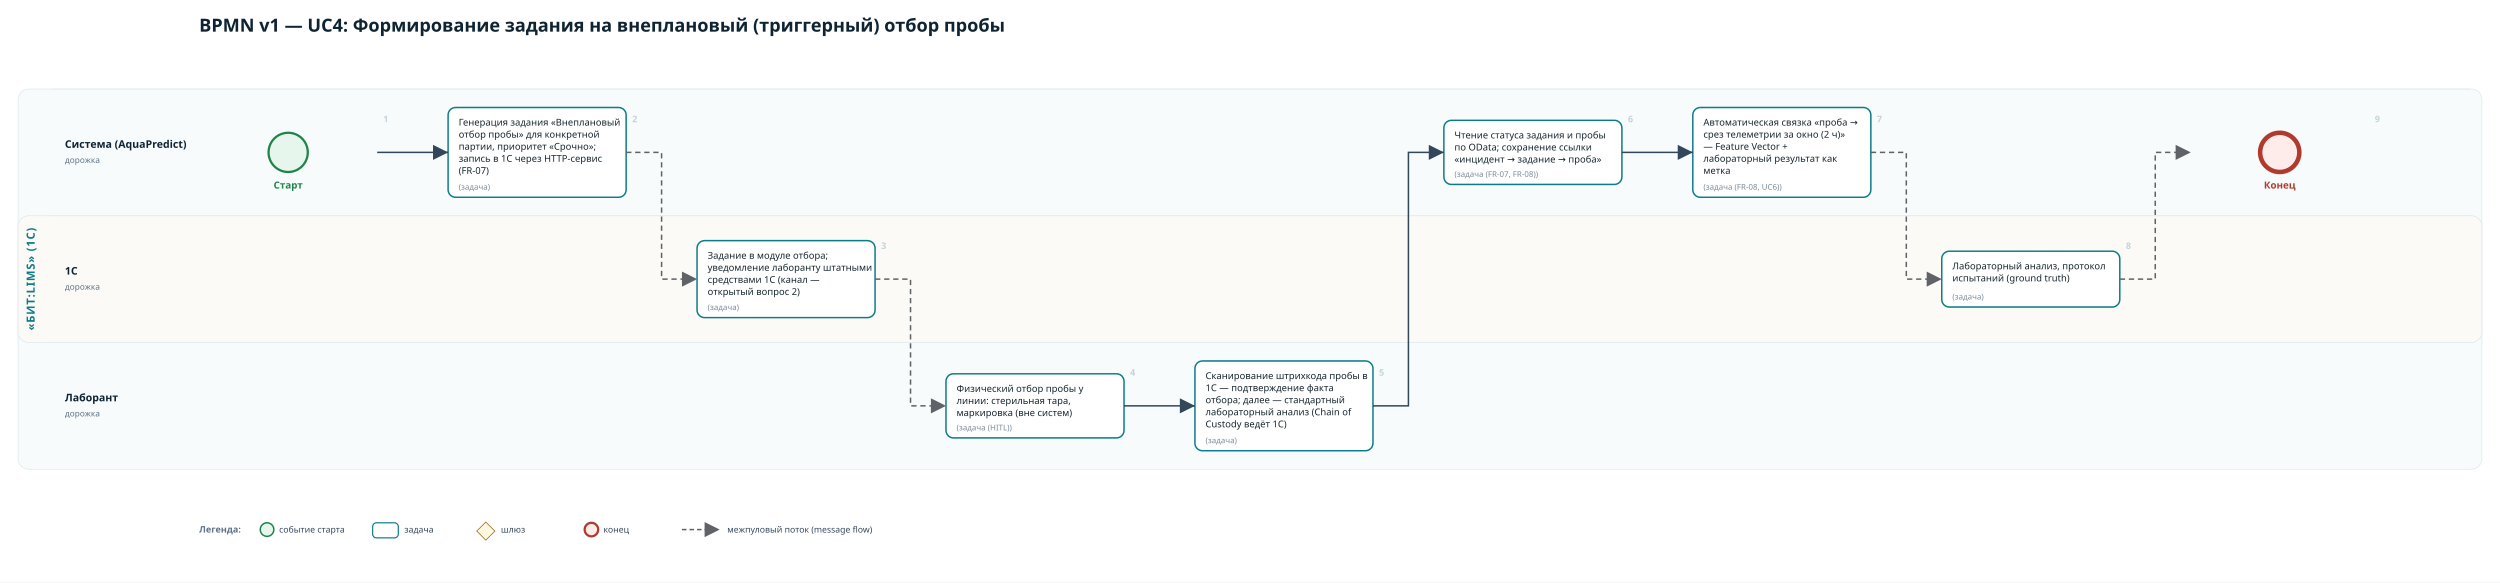
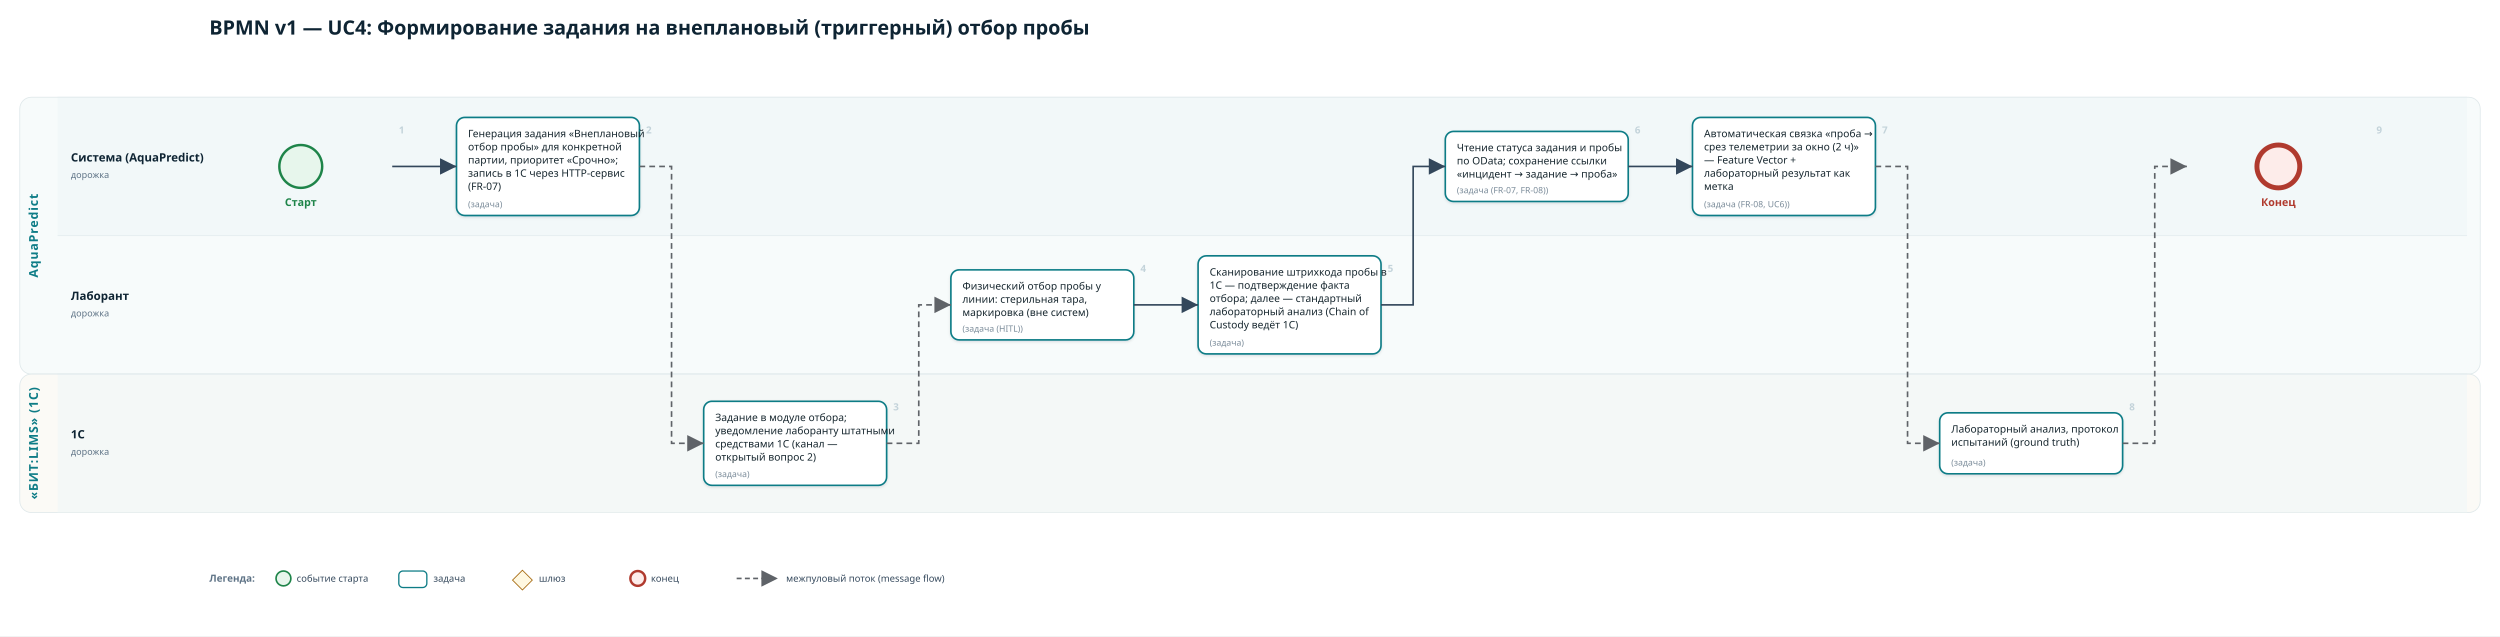
- <svg xmlns="http://www.w3.org/2000/svg" viewBox="0 0 3314 772" width="3314" height="772" font-family="Manrope, Segoe UI, system-ui, sans-serif">
+ <svg xmlns="http://www.w3.org/2000/svg" viewBox="0 0 3034 772" width="3034" height="772" font-family="Manrope, Segoe UI, system-ui, sans-serif">
  <defs>
    <marker id="arr" markerWidth="12" markerHeight="12" refX="10" refY="5" orient="auto">
      <path d="M0,0 L10,5 L0,10 z" fill="#33475b" />
    </marker>
    <marker id="arrm" markerWidth="12" markerHeight="12" refX="10" refY="5" orient="auto">
      <path d="M0,0 L10,5 L0,10 z" fill="#5f6368" />
    </marker>
+     <filter id="sh" x="-12%" y="-12%" width="130%" height="130%">
+       <feDropShadow dx="0" dy="1.5" stdDeviation="2" flood-color="#0e2433" flood-opacity="0.12" />
+     </filter>
  </defs>
-   <rect x="0" y="0" width="3314" height="772" fill="#ffffff" />
-   <text x="264" y="42" font-family="Unbounded, Manrope, sans-serif" font-size="24" font-weight="700" fill="#0e2433">BPMN v1 — UC4: Формирование задания на внеплановый (триггерный) отбор пробы</text>
-   <rect x="24" y="118" width="3266" height="504" rx="14" fill="#f7fbfb" stroke="#dfe8ea" />
-   <text transform="translate(46,370.0) rotate(-90)" text-anchor="middle" font-family="Unbounded, Manrope, sans-serif" font-size="15" font-weight="700" fill="#0e7c86" letter-spacing="1">AquaPredict</text>
-   <rect x="24" y="286" width="3266" height="168" rx="14" fill="#fbfaf6" stroke="#dfe8ea" />
-   <text transform="translate(46,370.0) rotate(-90)" text-anchor="middle" font-family="Unbounded, Manrope, sans-serif" font-size="15" font-weight="700" fill="#0e7c86" letter-spacing="1">«БИТ:LIMS» (1С)</text>
-   <line x1="70" y1="118" x2="3274" y2="118" stroke="#e3ecee" />
+   <rect x="0" y="0" width="3034" height="772" fill="#ffffff" />
+   <text x="254" y="42" font-family="Unbounded, Manrope, sans-serif" font-size="24" font-weight="700" fill="#0e2433">BPMN v1 — UC4: Формирование задания на внеплановый (триггерный) отбор пробы</text>
+   <rect x="24" y="118" width="2986" height="336" rx="14" fill="#f7fbfb" stroke="#dfe8ea" />
+   <text transform="translate(46,286.0) rotate(-90)" text-anchor="middle" font-family="Unbounded, Manrope, sans-serif" font-size="15" font-weight="700" fill="#0e7c86" letter-spacing="1">AquaPredict</text>
+   <rect x="24" y="454" width="2986" height="168" rx="14" fill="#fbfaf6" stroke="#dfe8ea" />
+   <text transform="translate(46,538.0) rotate(-90)" text-anchor="middle" font-family="Unbounded, Manrope, sans-serif" font-size="15" font-weight="700" fill="#0e7c86" letter-spacing="1">«БИТ:LIMS» (1С)</text>
+   <rect x="70" y="118" width="2924" height="168" fill="#eef6f7" opacity="0.55" />
+   <line x1="70" y1="118" x2="2994" y2="118" stroke="#e3ecee" />
  <text x="86" y="196.0" font-size="14" font-weight="700" fill="#0e2433">Система (AquaPredict)</text>
  <text x="86" y="216.0" font-size="11" fill="#5d7285">дорожка</text>
-   <line x1="70" y1="286" x2="3274" y2="286" stroke="#e3ecee" />
-   <text x="86" y="364.0" font-size="14" font-weight="700" fill="#0e2433">1С</text>
+   <line x1="70" y1="286" x2="2994" y2="286" stroke="#e3ecee" />
+   <text x="86" y="364.0" font-size="14" font-weight="700" fill="#0e2433">Лаборант</text>
  <text x="86" y="384.0" font-size="11" fill="#5d7285">дорожка</text>
-   <line x1="70" y1="454" x2="3274" y2="454" stroke="#e3ecee" />
-   <text x="86" y="532.0" font-size="14" font-weight="700" fill="#0e2433">Лаборант</text>
+   <rect x="70" y="454" width="2924" height="168" fill="#eef6f7" opacity="0.55" />
+   <line x1="70" y1="454" x2="2994" y2="454" stroke="#e3ecee" />
+   <text x="86" y="532.0" font-size="14" font-weight="700" fill="#0e2433">1С</text>
  <text x="86" y="552.0" font-size="11" fill="#5d7285">дорожка</text>
-   <circle cx="382.0" cy="202.0" r="26" fill="#e7f6ec" stroke="#1e8449" stroke-width="3" />
-   <text x="382.0" y="250.0" text-anchor="middle" font-size="13" font-weight="700" fill="#1e8449">Старт</text>
-   <text x="508" y="162.0" font-size="12" font-weight="800" fill="#c3d3da">1</text>
-   <rect x="594" y="142.5" width="236" height="119" rx="10" fill="#ffffff" stroke="#0e7c86" stroke-width="2" />
-   <text x="608" y="166.5" font-size="12.5" fill="#16262e">Генерация задания «Внеплановый</text>
-   <text x="608" y="182.5" font-size="12.5" fill="#16262e">отбор пробы» для конкретной</text>
-   <text x="608" y="198.5" font-size="12.5" fill="#16262e">партии, приоритет «Срочно»;</text>
-   <text x="608" y="214.5" font-size="12.5" fill="#16262e">запись в 1С через HTTP-сервис</text>
-   <text x="608" y="230.5" font-size="12.5" fill="#16262e">(FR-07)</text>
-   <text x="608" y="251.5" font-size="10.5" fill="#7a8b99">(задача)</text>
-   <text x="838" y="162.0" font-size="12" font-weight="800" fill="#c3d3da">2</text>
-   <rect x="924" y="319.0" width="236" height="102" rx="10" fill="#ffffff" stroke="#0e7c86" stroke-width="2" />
-   <text x="938" y="343.0" font-size="12.5" fill="#16262e">Задание в модуле отбора;</text>
-   <text x="938" y="359.0" font-size="12.5" fill="#16262e">уведомление лаборанту штатными</text>
-   <text x="938" y="375.0" font-size="12.5" fill="#16262e">средствами 1С (канал —</text>
-   <text x="938" y="391.0" font-size="12.5" fill="#16262e">открытый вопрос 2)</text>
-   <text x="938" y="411.0" font-size="10.5" fill="#7a8b99">(задача)</text>
-   <text x="1168" y="330.0" font-size="12" font-weight="800" fill="#c3d3da">3</text>
-   <rect x="1254" y="495.5" width="236" height="85" rx="10" fill="#ffffff" stroke="#0e7c86" stroke-width="2" />
-   <text x="1268" y="519.5" font-size="12.5" fill="#16262e">Физический отбор пробы у</text>
-   <text x="1268" y="535.5" font-size="12.5" fill="#16262e">линии: стерильная тара,</text>
-   <text x="1268" y="551.5" font-size="12.5" fill="#16262e">маркировка (вне систем)</text>
-   <text x="1268" y="570.5" font-size="10.5" fill="#7a8b99">(задача (HITL))</text>
-   <text x="1498" y="498.0" font-size="12" font-weight="800" fill="#c3d3da">4</text>
-   <rect x="1584" y="478.5" width="236" height="119" rx="10" fill="#ffffff" stroke="#0e7c86" stroke-width="2" />
-   <text x="1598" y="502.5" font-size="12.5" fill="#16262e">Сканирование штрихкода пробы в</text>
-   <text x="1598" y="518.5" font-size="12.5" fill="#16262e">1С — подтверждение факта</text>
-   <text x="1598" y="534.5" font-size="12.5" fill="#16262e">отбора; далее — стандартный</text>
-   <text x="1598" y="550.5" font-size="12.5" fill="#16262e">лабораторный анализ (Chain of</text>
-   <text x="1598" y="566.5" font-size="12.5" fill="#16262e">Custody ведёт 1С)</text>
-   <text x="1598" y="587.5" font-size="10.5" fill="#7a8b99">(задача)</text>
-   <text x="1828" y="498.0" font-size="12" font-weight="800" fill="#c3d3da">5</text>
-   <rect x="1914" y="159.5" width="236" height="85" rx="10" fill="#ffffff" stroke="#0e7c86" stroke-width="2" />
-   <text x="1928" y="183.5" font-size="12.5" fill="#16262e">Чтение статуса задания и пробы</text>
-   <text x="1928" y="199.5" font-size="12.5" fill="#16262e">по OData; сохранение ссылки</text>
-   <text x="1928" y="215.5" font-size="12.5" fill="#16262e">«инцидент → задание → проба»</text>
-   <text x="1928" y="234.5" font-size="10.5" fill="#7a8b99">(задача (FR-07, FR-08))</text>
-   <text x="2158" y="162.0" font-size="12" font-weight="800" fill="#c3d3da">6</text>
-   <rect x="2244" y="142.5" width="236" height="119" rx="10" fill="#ffffff" stroke="#0e7c86" stroke-width="2" />
-   <text x="2258" y="166.5" font-size="12.5" fill="#16262e">Автоматическая связка «проба →</text>
-   <text x="2258" y="182.5" font-size="12.5" fill="#16262e">срез телеметрии за окно (2 ч)»</text>
-   <text x="2258" y="198.5" font-size="12.5" fill="#16262e">— Feature Vector +</text>
-   <text x="2258" y="214.5" font-size="12.5" fill="#16262e">лабораторный результат как</text>
-   <text x="2258" y="230.5" font-size="12.5" fill="#16262e">метка</text>
-   <text x="2258" y="251.5" font-size="10.5" fill="#7a8b99">(задача (FR-08, UC6))</text>
-   <text x="2488" y="162.0" font-size="12" font-weight="800" fill="#c3d3da">7</text>
-   <rect x="2574" y="333.0" width="236" height="74" rx="10" fill="#ffffff" stroke="#0e7c86" stroke-width="2" />
-   <text x="2588" y="357.0" font-size="12.5" fill="#16262e">Лабораторный анализ, протокол</text>
-   <text x="2588" y="373.0" font-size="12.5" fill="#16262e">испытаний (ground truth)</text>
-   <text x="2588" y="397.0" font-size="10.5" fill="#7a8b99">(задача)</text>
-   <text x="2818" y="330.0" font-size="12" font-weight="800" fill="#c3d3da">8</text>
-   <circle cx="3022.0" cy="202.0" r="26" fill="#fdecea" stroke="#b03a2e" stroke-width="6" />
-   <text x="3022.0" y="250.0" text-anchor="middle" font-size="13" font-weight="700" fill="#b03a2e">Конец</text>
-   <text x="3148" y="162.0" font-size="12" font-weight="800" fill="#c3d3da">9</text>
-   <path d="M500 202.0 H547.0 V202.0 H594" fill="none" stroke="#33475b" stroke-width="2" marker-end="url(#arr)" />
-   <path d="M830 202.0 H877.0 V370.0 H924" fill="none" stroke="#5f6368" stroke-width="2" stroke-dasharray="7 5" marker-end="url(#arrm)" />
-   <path d="M1160 370.0 H1207.0 V538.0 H1254" fill="none" stroke="#5f6368" stroke-width="2" stroke-dasharray="7 5" marker-end="url(#arrm)" />
-   <path d="M1490 538.0 H1537.0 V538.0 H1584" fill="none" stroke="#33475b" stroke-width="2" marker-end="url(#arr)" />
-   <path d="M1820 538.0 H1867.0 V202.0 H1914" fill="none" stroke="#33475b" stroke-width="2" marker-end="url(#arr)" />
-   <path d="M2150 202.0 H2197.0 V202.0 H2244" fill="none" stroke="#33475b" stroke-width="2" marker-end="url(#arr)" />
-   <path d="M2480 202.0 H2527.0 V370.0 H2574" fill="none" stroke="#5f6368" stroke-width="2" stroke-dasharray="7 5" marker-end="url(#arrm)" />
-   <path d="M2810 370.0 H2857.0 V202.0 H2904" fill="none" stroke="#5f6368" stroke-width="2" stroke-dasharray="7 5" marker-end="url(#arrm)" />
-   <text x="264" y="706" font-size="12" font-weight="700" fill="#5d7285">Легенда:</text>
-   <circle cx="354" cy="702" r="9" fill="#e7f6ec" stroke="#1e8449" stroke-width="2" />
-   <text x="370" y="706" font-size="11.5" fill="#33475b">событие старта</text>
-   <rect x="494" y="693" width="34" height="20" rx="5" fill="#ffffff" stroke="#0e7c86" stroke-width="1.6" />
-   <text x="536" y="706" font-size="11.5" fill="#33475b">задача</text>
-   <path d="M644 692 l12 12 l-12 12 l-12 -12 z" fill="#fff8e1" stroke="#a3660a" />
-   <text x="664" y="706" font-size="11.5" fill="#33475b">шлюз</text>
-   <circle cx="784" cy="702" r="9" fill="#fdecea" stroke="#b03a2e" stroke-width="3" />
-   <text x="800" y="706" font-size="11.5" fill="#33475b">конец</text>
-   <line x1="904" y1="702" x2="954" y2="702" stroke="#5f6368" stroke-width="2" stroke-dasharray="6 4" marker-end="url(#arrm)" />
-   <text x="964" y="706" font-size="11.5" fill="#33475b">межпуловый поток (message flow)</text>
+   <circle cx="365.0" cy="202.0" r="26" fill="#e7f6ec" stroke="#1e8449" stroke-width="3" />
+   <text x="365.0" y="250.0" text-anchor="middle" font-size="13" font-weight="700" fill="#1e8449">Старт</text>
+   <text x="484" y="162.0" font-size="12" font-weight="800" fill="#c3d3da">1</text>
+   <rect x="554" y="142.5" width="222" height="119" rx="10" fill="#ffffff" stroke="#0e7c86" stroke-width="2" filter="url(#sh)" />
+   <text x="568" y="166.5" font-size="12.5" fill="#16262e">Генерация задания «Внеплановый</text>
+   <text x="568" y="182.5" font-size="12.5" fill="#16262e">отбор пробы» для конкретной</text>
+   <text x="568" y="198.5" font-size="12.5" fill="#16262e">партии, приоритет «Срочно»;</text>
+   <text x="568" y="214.5" font-size="12.5" fill="#16262e">запись в 1С через HTTP-сервис</text>
+   <text x="568" y="230.5" font-size="12.5" fill="#16262e">(FR-07)</text>
+   <text x="568" y="251.5" font-size="10.5" fill="#7a8b99">(задача)</text>
+   <text x="784" y="162.0" font-size="12" font-weight="800" fill="#c3d3da">2</text>
+   <rect x="854" y="487.0" width="222" height="102" rx="10" fill="#ffffff" stroke="#0e7c86" stroke-width="2" filter="url(#sh)" />
+   <text x="868" y="511.0" font-size="12.5" fill="#16262e">Задание в модуле отбора;</text>
+   <text x="868" y="527.0" font-size="12.5" fill="#16262e">уведомление лаборанту штатными</text>
+   <text x="868" y="543.0" font-size="12.5" fill="#16262e">средствами 1С (канал —</text>
+   <text x="868" y="559.0" font-size="12.5" fill="#16262e">открытый вопрос 2)</text>
+   <text x="868" y="579.0" font-size="10.5" fill="#7a8b99">(задача)</text>
+   <text x="1084" y="498.0" font-size="12" font-weight="800" fill="#c3d3da">3</text>
+   <rect x="1154" y="327.5" width="222" height="85" rx="10" fill="#ffffff" stroke="#0e7c86" stroke-width="2" filter="url(#sh)" />
+   <text x="1168" y="351.5" font-size="12.5" fill="#16262e">Физический отбор пробы у</text>
+   <text x="1168" y="367.5" font-size="12.5" fill="#16262e">линии: стерильная тара,</text>
+   <text x="1168" y="383.5" font-size="12.5" fill="#16262e">маркировка (вне систем)</text>
+   <text x="1168" y="402.5" font-size="10.5" fill="#7a8b99">(задача (HITL))</text>
+   <text x="1384" y="330.0" font-size="12" font-weight="800" fill="#c3d3da">4</text>
+   <rect x="1454" y="310.5" width="222" height="119" rx="10" fill="#ffffff" stroke="#0e7c86" stroke-width="2" filter="url(#sh)" />
+   <text x="1468" y="334.5" font-size="12.5" fill="#16262e">Сканирование штрихкода пробы в</text>
+   <text x="1468" y="350.5" font-size="12.5" fill="#16262e">1С — подтверждение факта</text>
+   <text x="1468" y="366.5" font-size="12.5" fill="#16262e">отбора; далее — стандартный</text>
+   <text x="1468" y="382.5" font-size="12.5" fill="#16262e">лабораторный анализ (Chain of</text>
+   <text x="1468" y="398.5" font-size="12.5" fill="#16262e">Custody ведёт 1С)</text>
+   <text x="1468" y="419.5" font-size="10.5" fill="#7a8b99">(задача)</text>
+   <text x="1684" y="330.0" font-size="12" font-weight="800" fill="#c3d3da">5</text>
+   <rect x="1754" y="159.5" width="222" height="85" rx="10" fill="#ffffff" stroke="#0e7c86" stroke-width="2" filter="url(#sh)" />
+   <text x="1768" y="183.5" font-size="12.5" fill="#16262e">Чтение статуса задания и пробы</text>
+   <text x="1768" y="199.5" font-size="12.5" fill="#16262e">по OData; сохранение ссылки</text>
+   <text x="1768" y="215.5" font-size="12.5" fill="#16262e">«инцидент → задание → проба»</text>
+   <text x="1768" y="234.5" font-size="10.5" fill="#7a8b99">(задача (FR-07, FR-08))</text>
+   <text x="1984" y="162.0" font-size="12" font-weight="800" fill="#c3d3da">6</text>
+   <rect x="2054" y="142.5" width="222" height="119" rx="10" fill="#ffffff" stroke="#0e7c86" stroke-width="2" filter="url(#sh)" />
+   <text x="2068" y="166.5" font-size="12.5" fill="#16262e">Автоматическая связка «проба →</text>
+   <text x="2068" y="182.5" font-size="12.5" fill="#16262e">срез телеметрии за окно (2 ч)»</text>
+   <text x="2068" y="198.5" font-size="12.5" fill="#16262e">— Feature Vector +</text>
+   <text x="2068" y="214.5" font-size="12.5" fill="#16262e">лабораторный результат как</text>
+   <text x="2068" y="230.5" font-size="12.5" fill="#16262e">метка</text>
+   <text x="2068" y="251.5" font-size="10.5" fill="#7a8b99">(задача (FR-08, UC6))</text>
+   <text x="2284" y="162.0" font-size="12" font-weight="800" fill="#c3d3da">7</text>
+   <rect x="2354" y="501.0" width="222" height="74" rx="10" fill="#ffffff" stroke="#0e7c86" stroke-width="2" filter="url(#sh)" />
+   <text x="2368" y="525.0" font-size="12.5" fill="#16262e">Лабораторный анализ, протокол</text>
+   <text x="2368" y="541.0" font-size="12.5" fill="#16262e">испытаний (ground truth)</text>
+   <text x="2368" y="565.0" font-size="10.5" fill="#7a8b99">(задача)</text>
+   <text x="2584" y="498.0" font-size="12" font-weight="800" fill="#c3d3da">8</text>
+   <circle cx="2765.0" cy="202.0" r="26" fill="#fdecea" stroke="#b03a2e" stroke-width="6" />
+   <text x="2765.0" y="250.0" text-anchor="middle" font-size="13" font-weight="700" fill="#b03a2e">Конец</text>
+   <text x="2884" y="162.0" font-size="12" font-weight="800" fill="#c3d3da">9</text>
+   <path d="M476 202.0 H515.0 V202.0 H554" fill="none" stroke="#33475b" stroke-width="2" marker-end="url(#arr)" />
+   <path d="M776 202.0 H815.0 V538.0 H854" fill="none" stroke="#5f6368" stroke-width="2" stroke-dasharray="7 5" marker-end="url(#arrm)" />
+   <path d="M1076 538.0 H1115.0 V370.0 H1154" fill="none" stroke="#5f6368" stroke-width="2" stroke-dasharray="7 5" marker-end="url(#arrm)" />
+   <path d="M1376 370.0 H1415.0 V370.0 H1454" fill="none" stroke="#33475b" stroke-width="2" marker-end="url(#arr)" />
+   <path d="M1676 370.0 H1715.0 V202.0 H1754" fill="none" stroke="#33475b" stroke-width="2" marker-end="url(#arr)" />
+   <path d="M1976 202.0 H2015.0 V202.0 H2054" fill="none" stroke="#33475b" stroke-width="2" marker-end="url(#arr)" />
+   <path d="M2276 202.0 H2315.0 V538.0 H2354" fill="none" stroke="#5f6368" stroke-width="2" stroke-dasharray="7 5" marker-end="url(#arrm)" />
+   <path d="M2576 538.0 H2615.0 V202.0 H2654" fill="none" stroke="#5f6368" stroke-width="2" stroke-dasharray="7 5" marker-end="url(#arrm)" />
+   <text x="254" y="706" font-size="12" font-weight="700" fill="#5d7285">Легенда:</text>
+   <circle cx="344" cy="702" r="9" fill="#e7f6ec" stroke="#1e8449" stroke-width="2" />
+   <text x="360" y="706" font-size="11.5" fill="#33475b">событие старта</text>
+   <rect x="484" y="693" width="34" height="20" rx="5" fill="#ffffff" stroke="#0e7c86" stroke-width="1.6" />
+   <text x="526" y="706" font-size="11.5" fill="#33475b">задача</text>
+   <path d="M634 692 l12 12 l-12 12 l-12 -12 z" fill="#fff8e1" stroke="#a3660a" />
+   <text x="654" y="706" font-size="11.5" fill="#33475b">шлюз</text>
+   <circle cx="774" cy="702" r="9" fill="#fdecea" stroke="#b03a2e" stroke-width="3" />
+   <text x="790" y="706" font-size="11.5" fill="#33475b">конец</text>
+   <line x1="894" y1="702" x2="944" y2="702" stroke="#5f6368" stroke-width="2" stroke-dasharray="6 4" marker-end="url(#arrm)" />
+   <text x="954" y="706" font-size="11.5" fill="#33475b">межпуловый поток (message flow)</text>
</svg>
